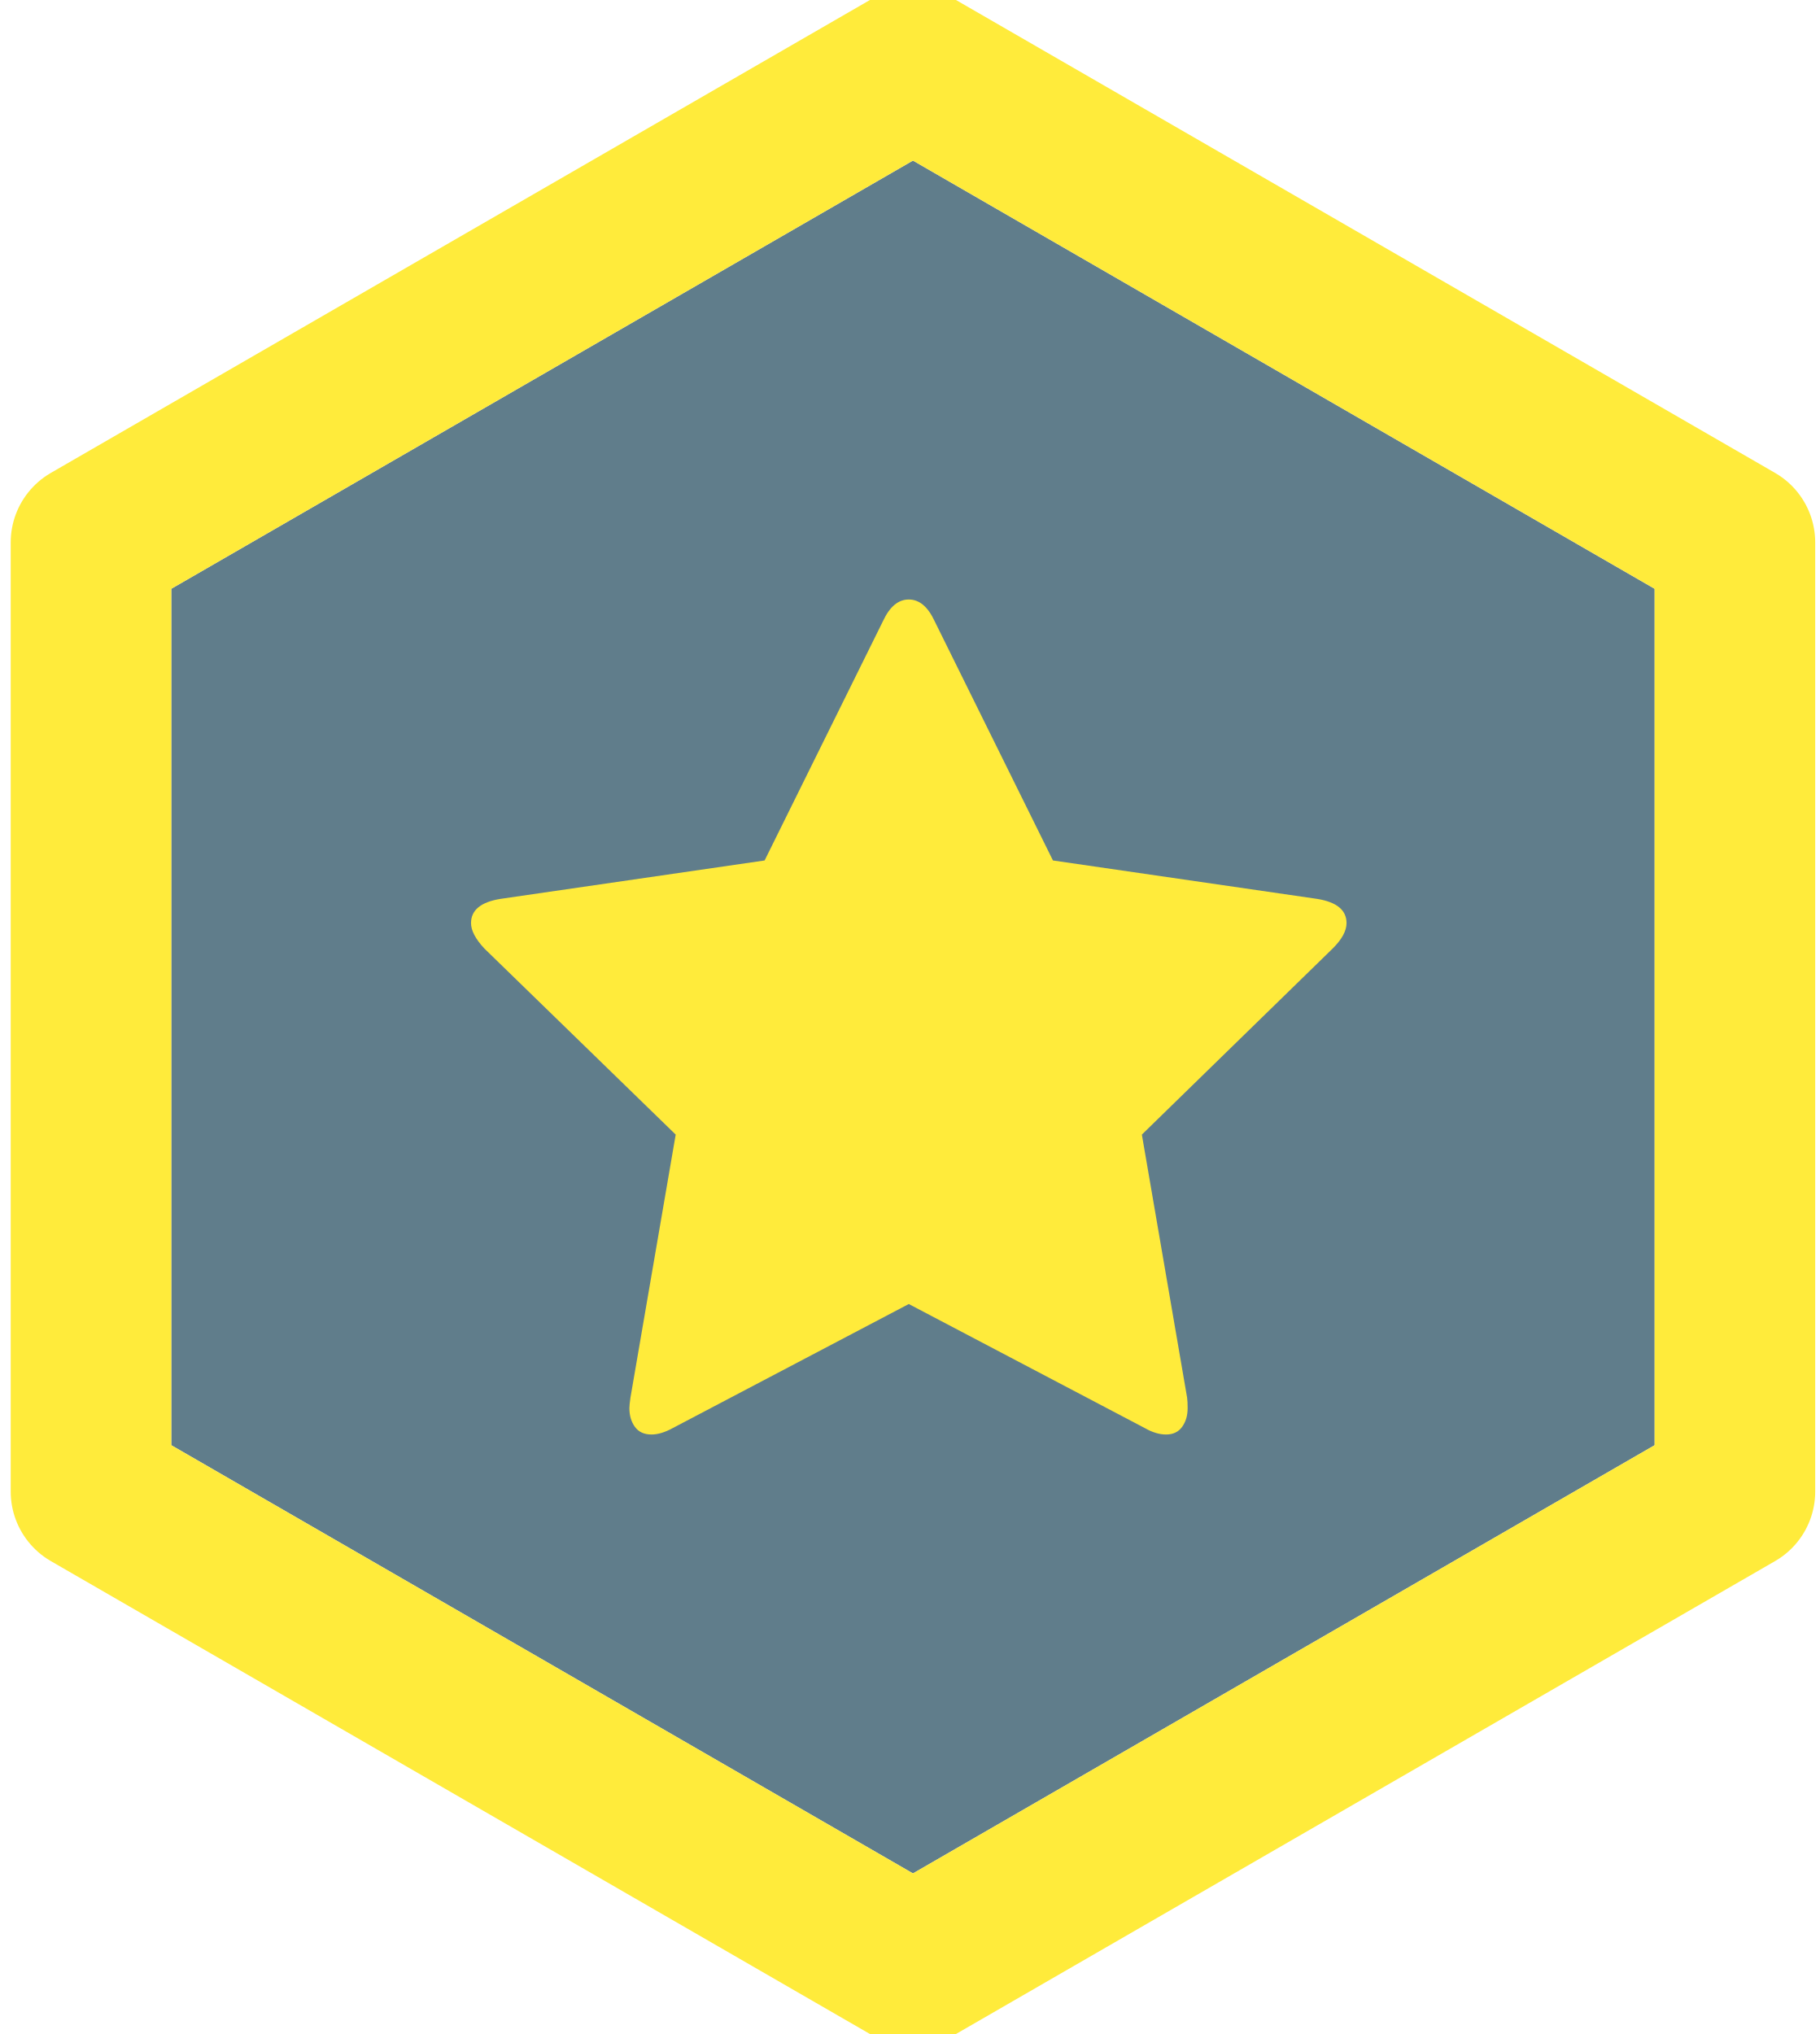
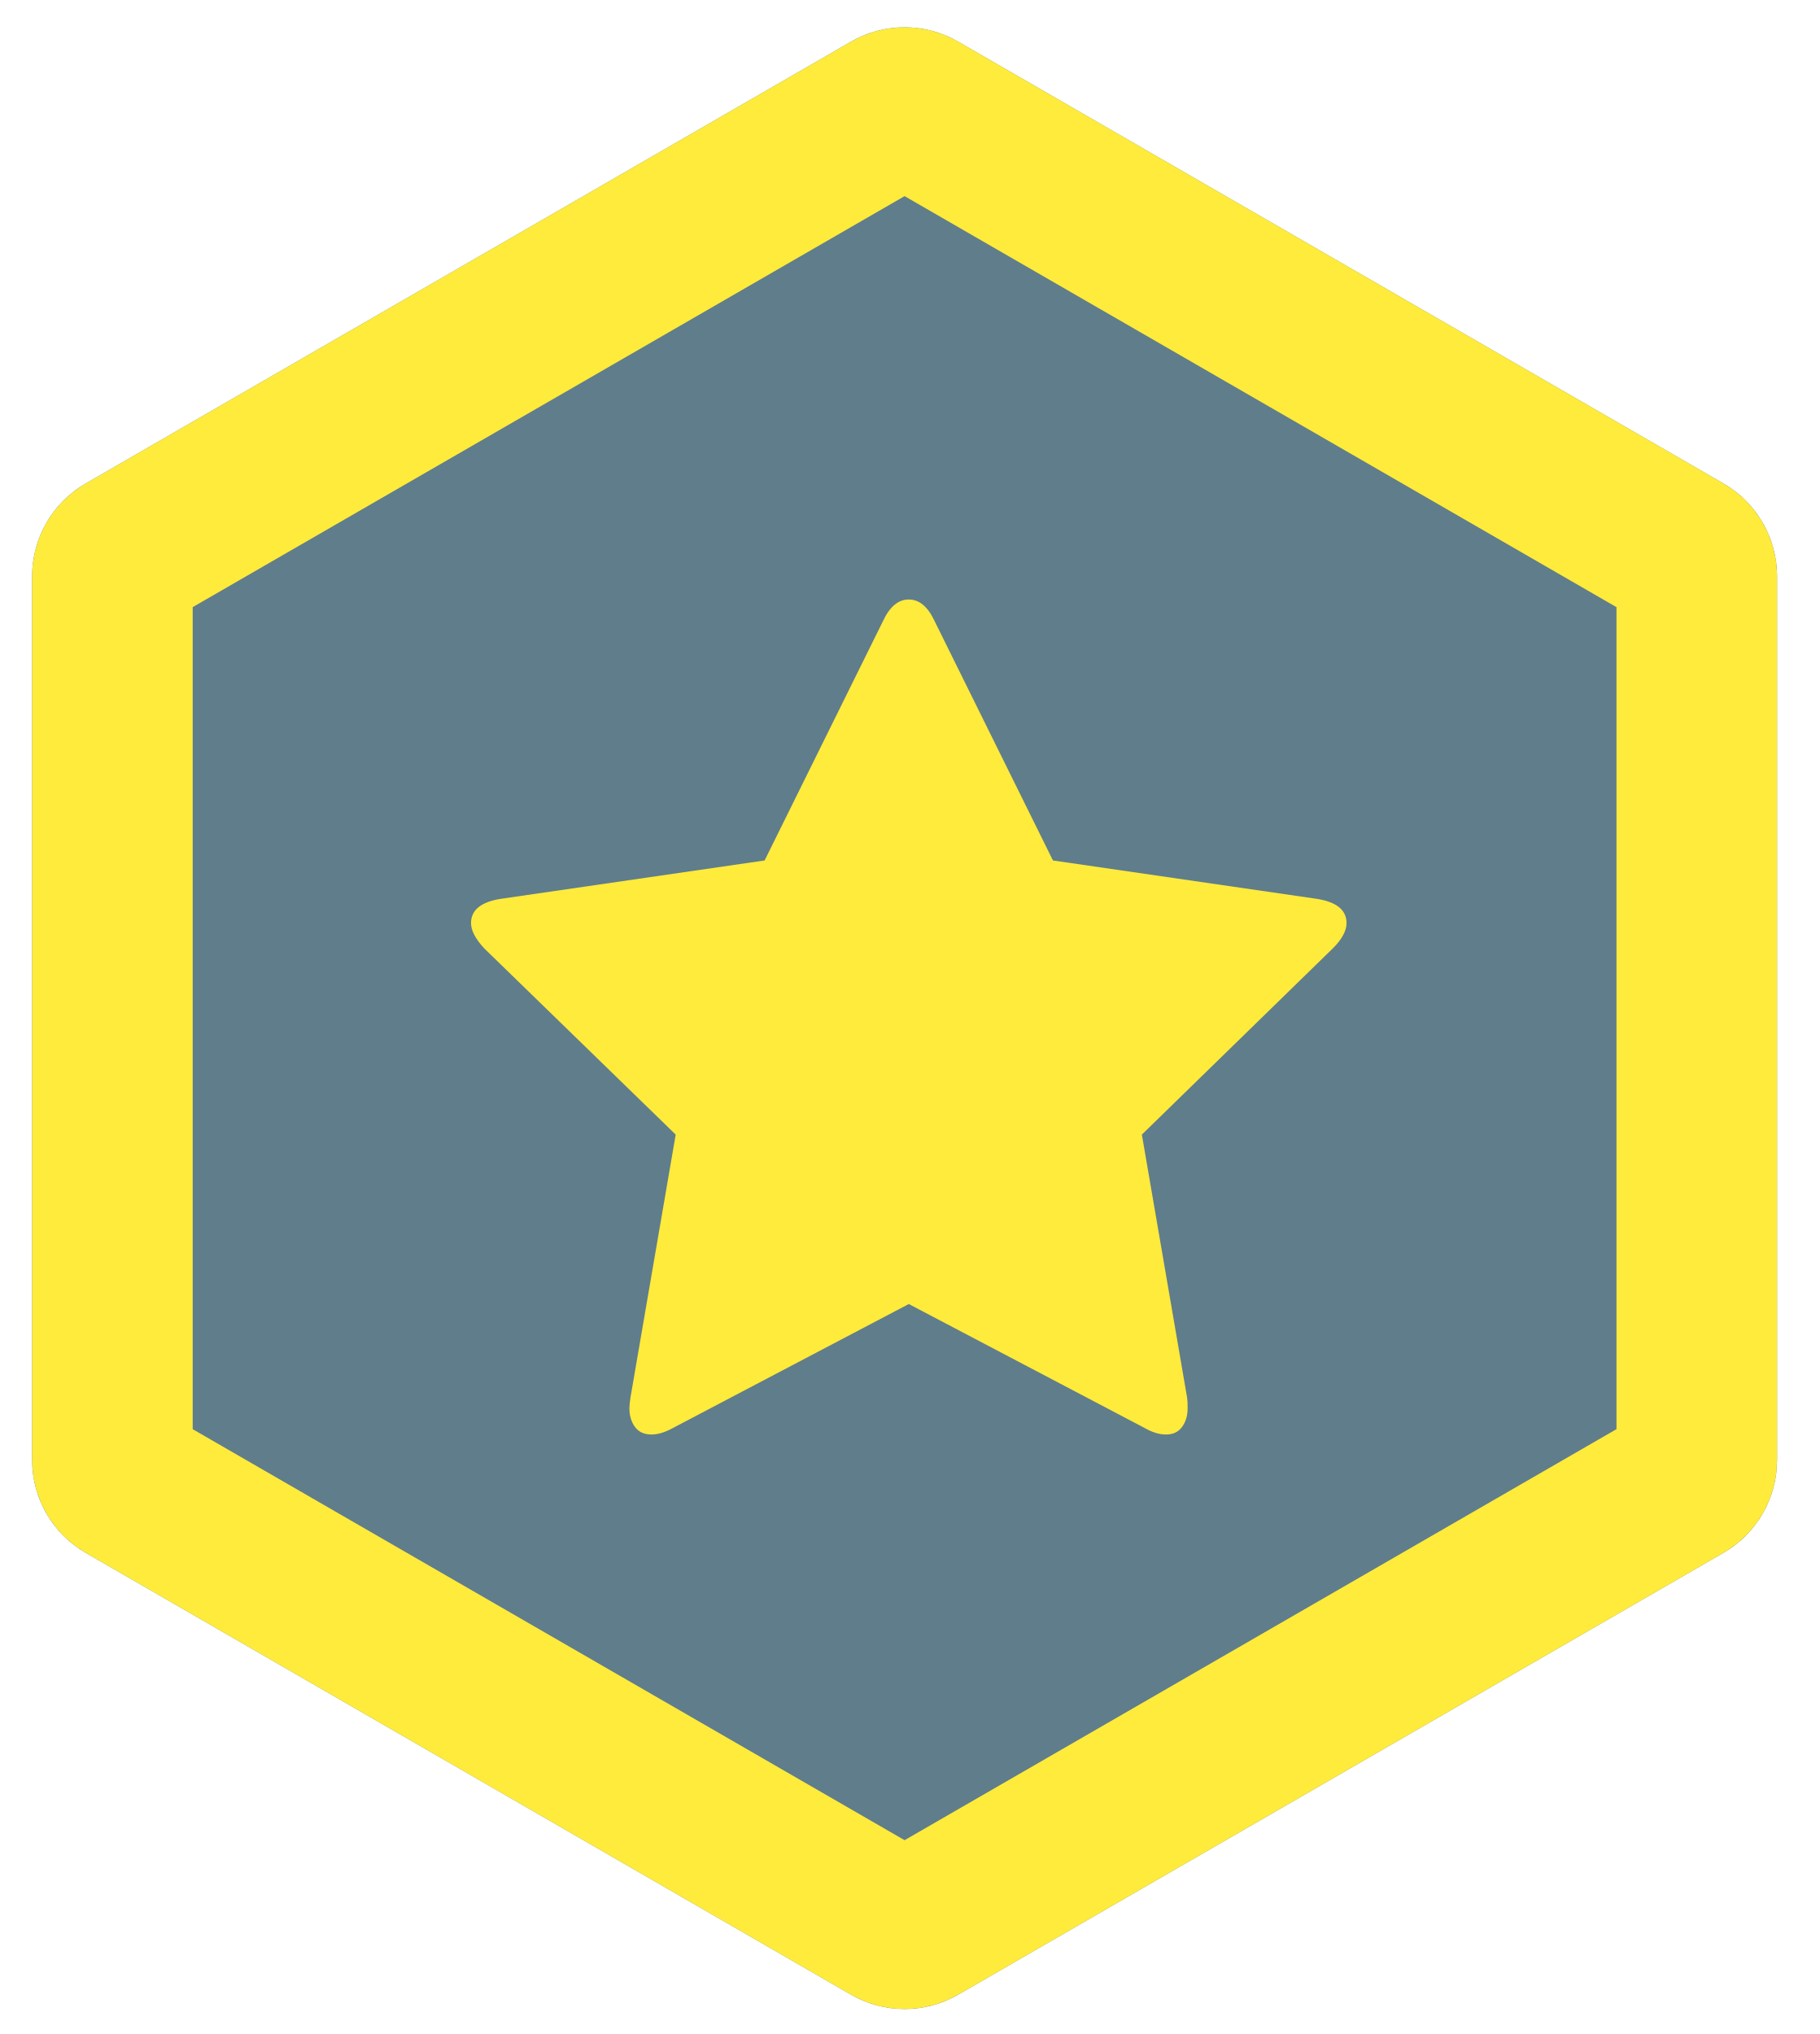
<svg xmlns="http://www.w3.org/2000/svg" xmlns:xlink="http://www.w3.org/1999/xlink" width="170px" height="190px" viewBox="0 0 170 190" version="1.1">
  <defs>
-     <polygon id="path-1" points="69.282 0 138.564 40 138.564 120 69.282 160 3.19744231e-14 120 -1.24344979e-14 40" />
+     <path d="M86.5,2.887 L158,44.167 L158,44.167 C161.094,45.954 163,49.255 163,52.828 L163,135.389 L163,135.389 C163,138.961 161.094,142.263 158,144.049 L86.5,185.329 L86.5,185.329 C83.406,187.116 79.594,187.116 76.5,185.329 L5,144.049 L5,144.049 C1.906,142.263 7.10542736e-14,138.961 6.03961325e-14,135.389 L-5.32907052e-15,52.828 L3.55271368e-15,52.828 C7.10542736e-15,49.255 1.906,45.954 5,44.167 L76.5,2.887 L76.5,2.887 C79.594,1.1 83.406,1.1 86.5,2.887 Z" id="path-1" />
  </defs>
  <g id="Page-2" stroke="none" stroke-width="1" fill="none" fill-rule="evenodd">
    <g id="pinax-ratings">
-       <g transform="translate(16, 15)">
-         <g id="Polygon-Copy-23" stroke-linejoin="round">
+       <g transform="translate(3, 1)">
+         <g id="Polygon-Copy-23">
          <use fill="#607D8B" fill-rule="evenodd" xlink:href="#path-1" />
-           <path stroke="#FFEB3B" stroke-width="15" d="M69.282,-8.66 L146.064,35.67 L146.064,124.33 L69.282,168.66 L-7.5,124.33 L-7.5,35.67 L69.282,-8.66 Z" />
+           <path stroke="#FFEB3B" stroke-width="15" d="M82.75,9.382 C81.976,8.935 81.024,8.935 80.25,9.382 L8.75,50.662 C7.976,51.109 7.5,51.934 7.5,52.828 L7.5,135.389 C7.5,136.282 7.976,137.107 8.75,137.554 L80.25,178.834 C81.024,179.281 81.976,179.281 82.75,178.834 L154.25,137.554 C155.024,137.107 155.5,136.282 155.5,135.389 L155.5,52.828 C155.5,51.934 155.024,51.109 154.25,50.662 L82.75,9.382 Z" />
        </g>
-         <path d="M109.784,71.227 C109.784,71.948 109.359,72.734 108.507,73.586 L90.665,90.985 L94.892,115.56 C94.925,115.789 94.941,116.117 94.941,116.543 C94.941,117.231 94.769,117.812 94.425,118.287 C94.081,118.762 93.582,119 92.926,119 C92.304,119 91.648,118.803 90.96,118.41 L68.892,106.811 L46.824,118.41 C46.103,118.803 45.448,119 44.858,119 C44.17,119 43.654,118.762 43.31,118.287 C42.966,117.812 42.794,117.231 42.794,116.543 C42.794,116.346 42.827,116.018 42.892,115.56 L47.119,90.985 L29.229,73.586 C28.41,72.701 28,71.915 28,71.227 C28,70.014 28.917,69.261 30.752,68.966 L55.425,65.378 L66.484,43.015 C67.106,41.672 67.909,41 68.892,41 C69.875,41 70.678,41.672 71.301,43.015 L82.359,65.378 L107.032,68.966 C108.867,69.261 109.784,70.014 109.784,71.227 Z" fill="#FFEB3B" />
+         <path d="M122.784,85.227 C122.784,85.948 122.359,86.734 121.507,87.586 L103.665,104.985 L107.892,129.56 C107.925,129.789 107.941,130.117 107.941,130.543 C107.941,131.231 107.769,131.812 107.425,132.287 C107.081,132.762 106.582,133 105.926,133 C105.304,133 104.648,132.803 103.96,132.41 L81.892,120.811 L59.824,132.41 C59.103,132.803 58.448,133 57.858,133 C57.17,133 56.654,132.762 56.31,132.287 C55.966,131.812 55.794,131.231 55.794,130.543 C55.794,130.346 55.827,130.018 55.892,129.56 L60.119,104.985 L42.229,87.586 C41.41,86.701 41,85.915 41,85.227 C41,84.014 41.917,83.261 43.752,82.966 L68.425,79.378 L79.484,57.015 C80.106,55.672 80.909,55 81.892,55 C82.875,55 83.678,55.672 84.301,57.015 L95.359,79.378 L120.032,82.966 C121.867,83.261 122.784,84.014 122.784,85.227 Z" fill="#FFEB3B" />
      </g>
    </g>
  </g>
</svg>
